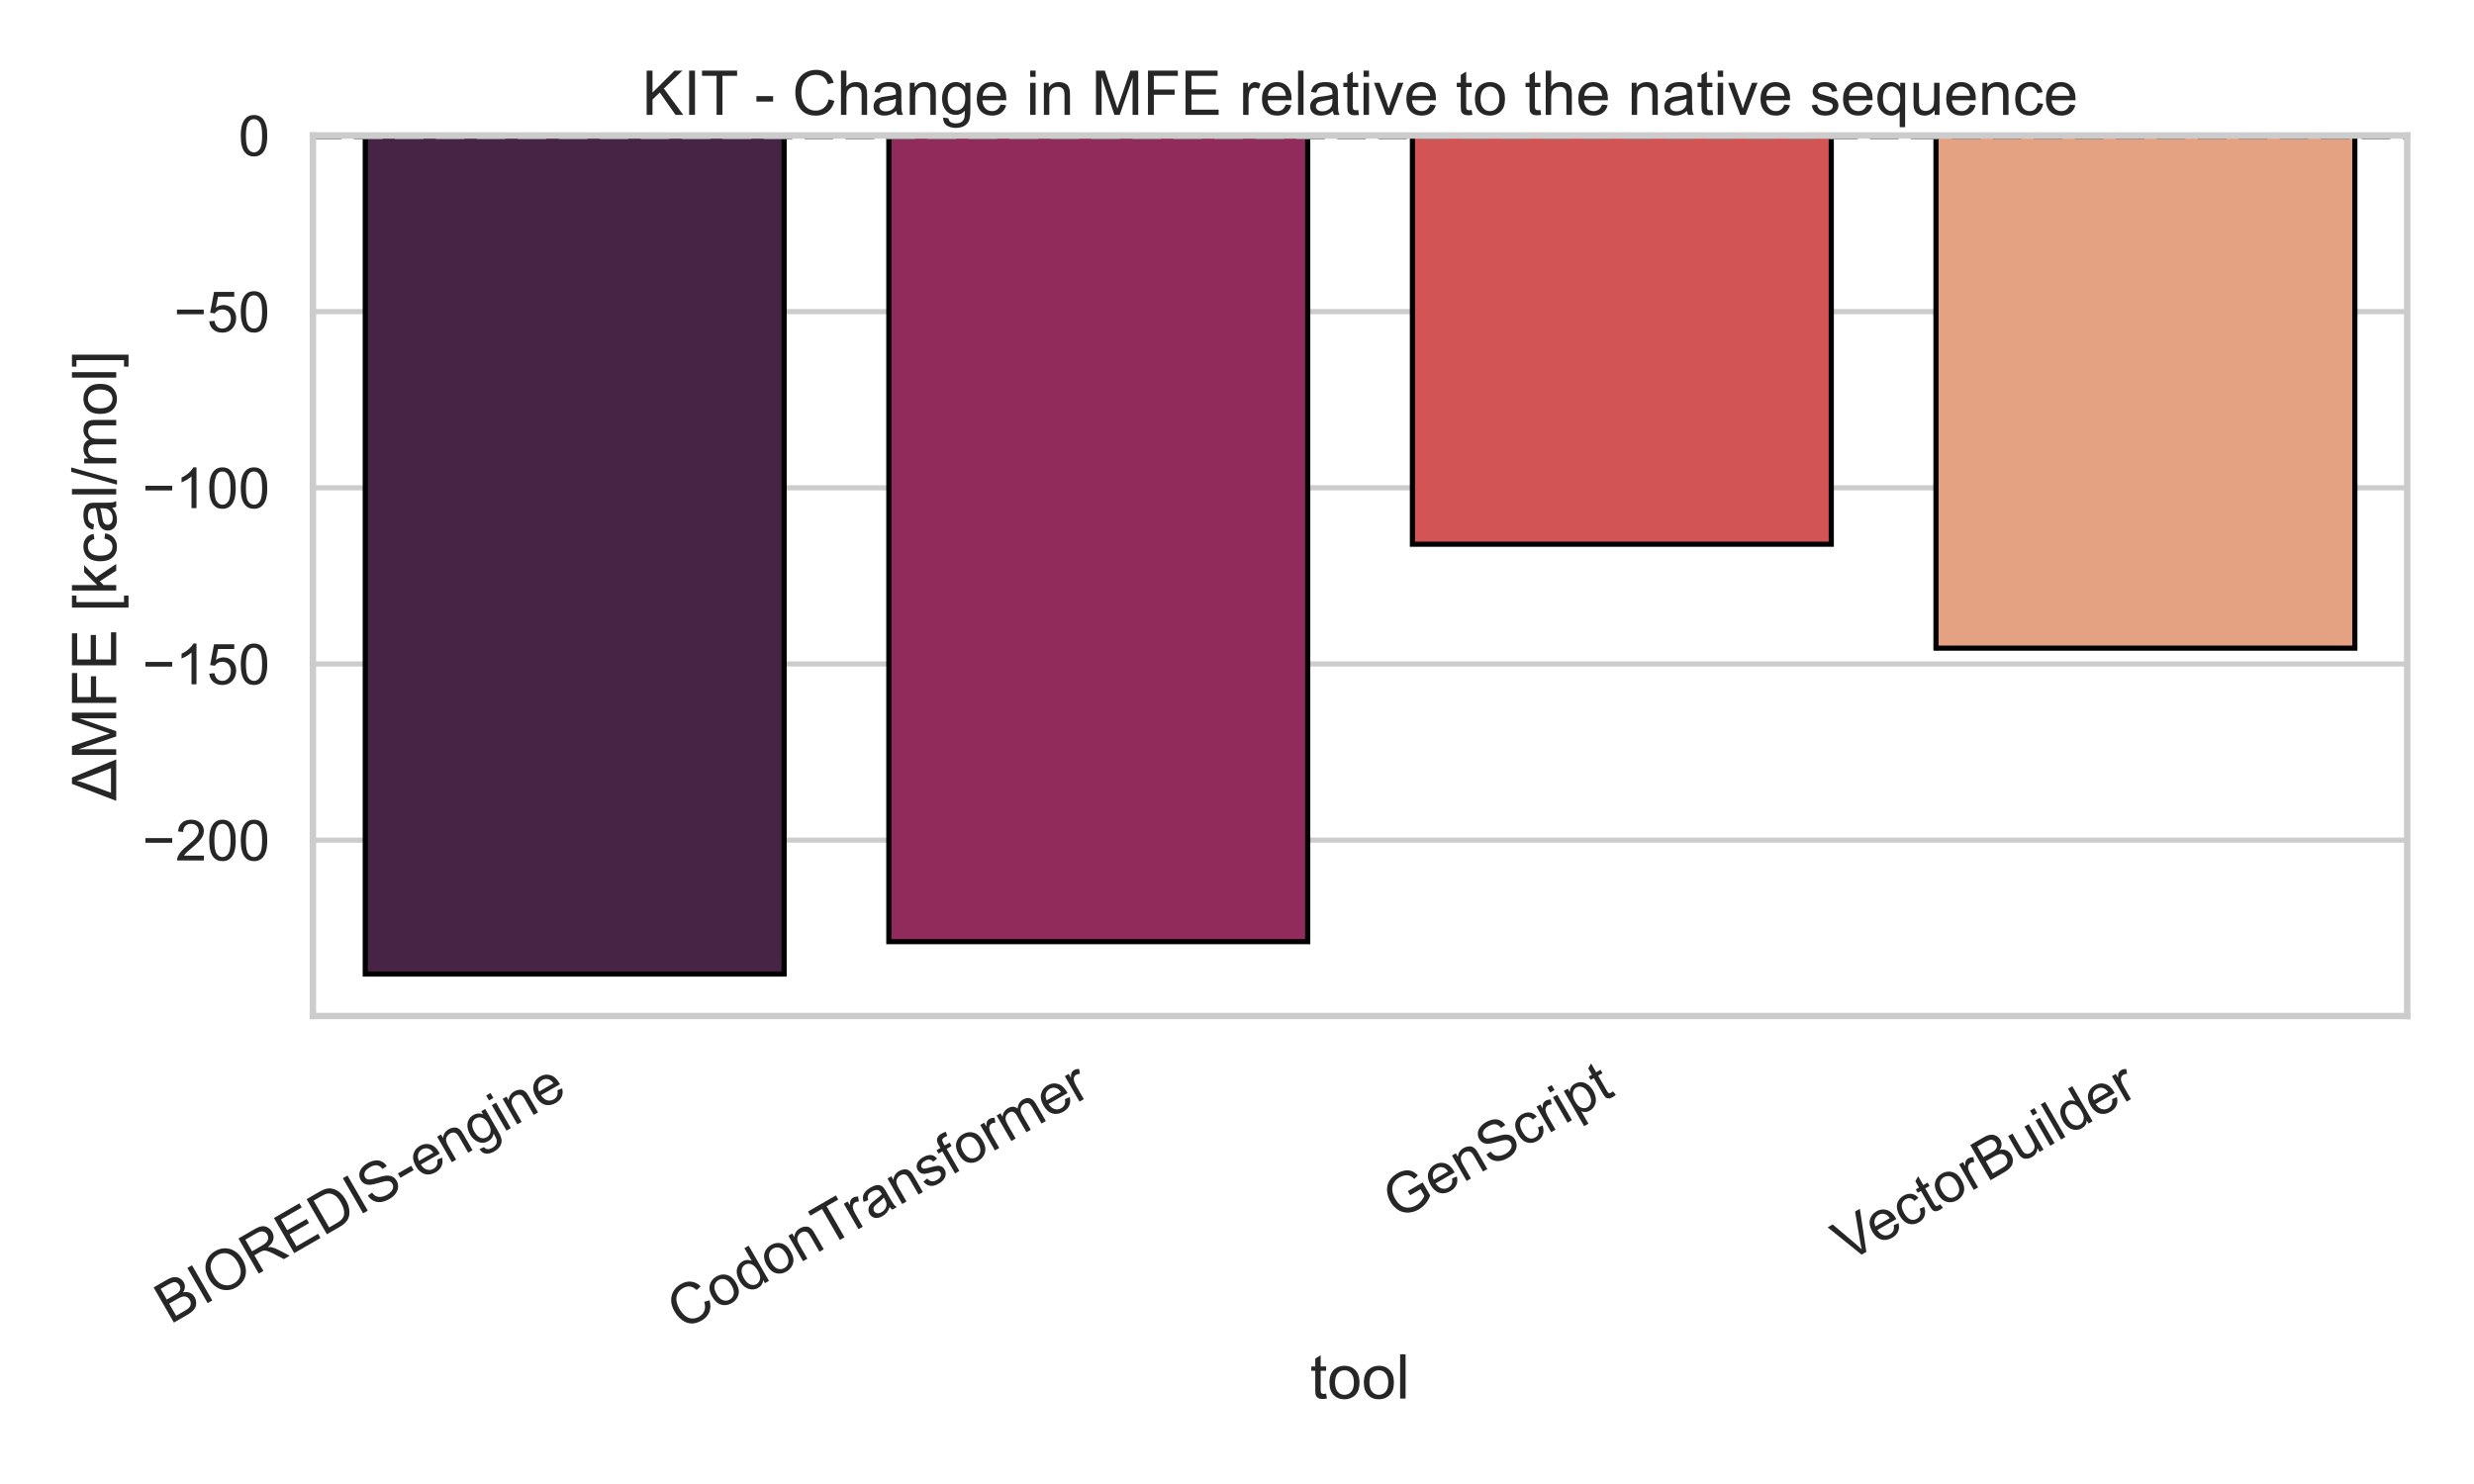
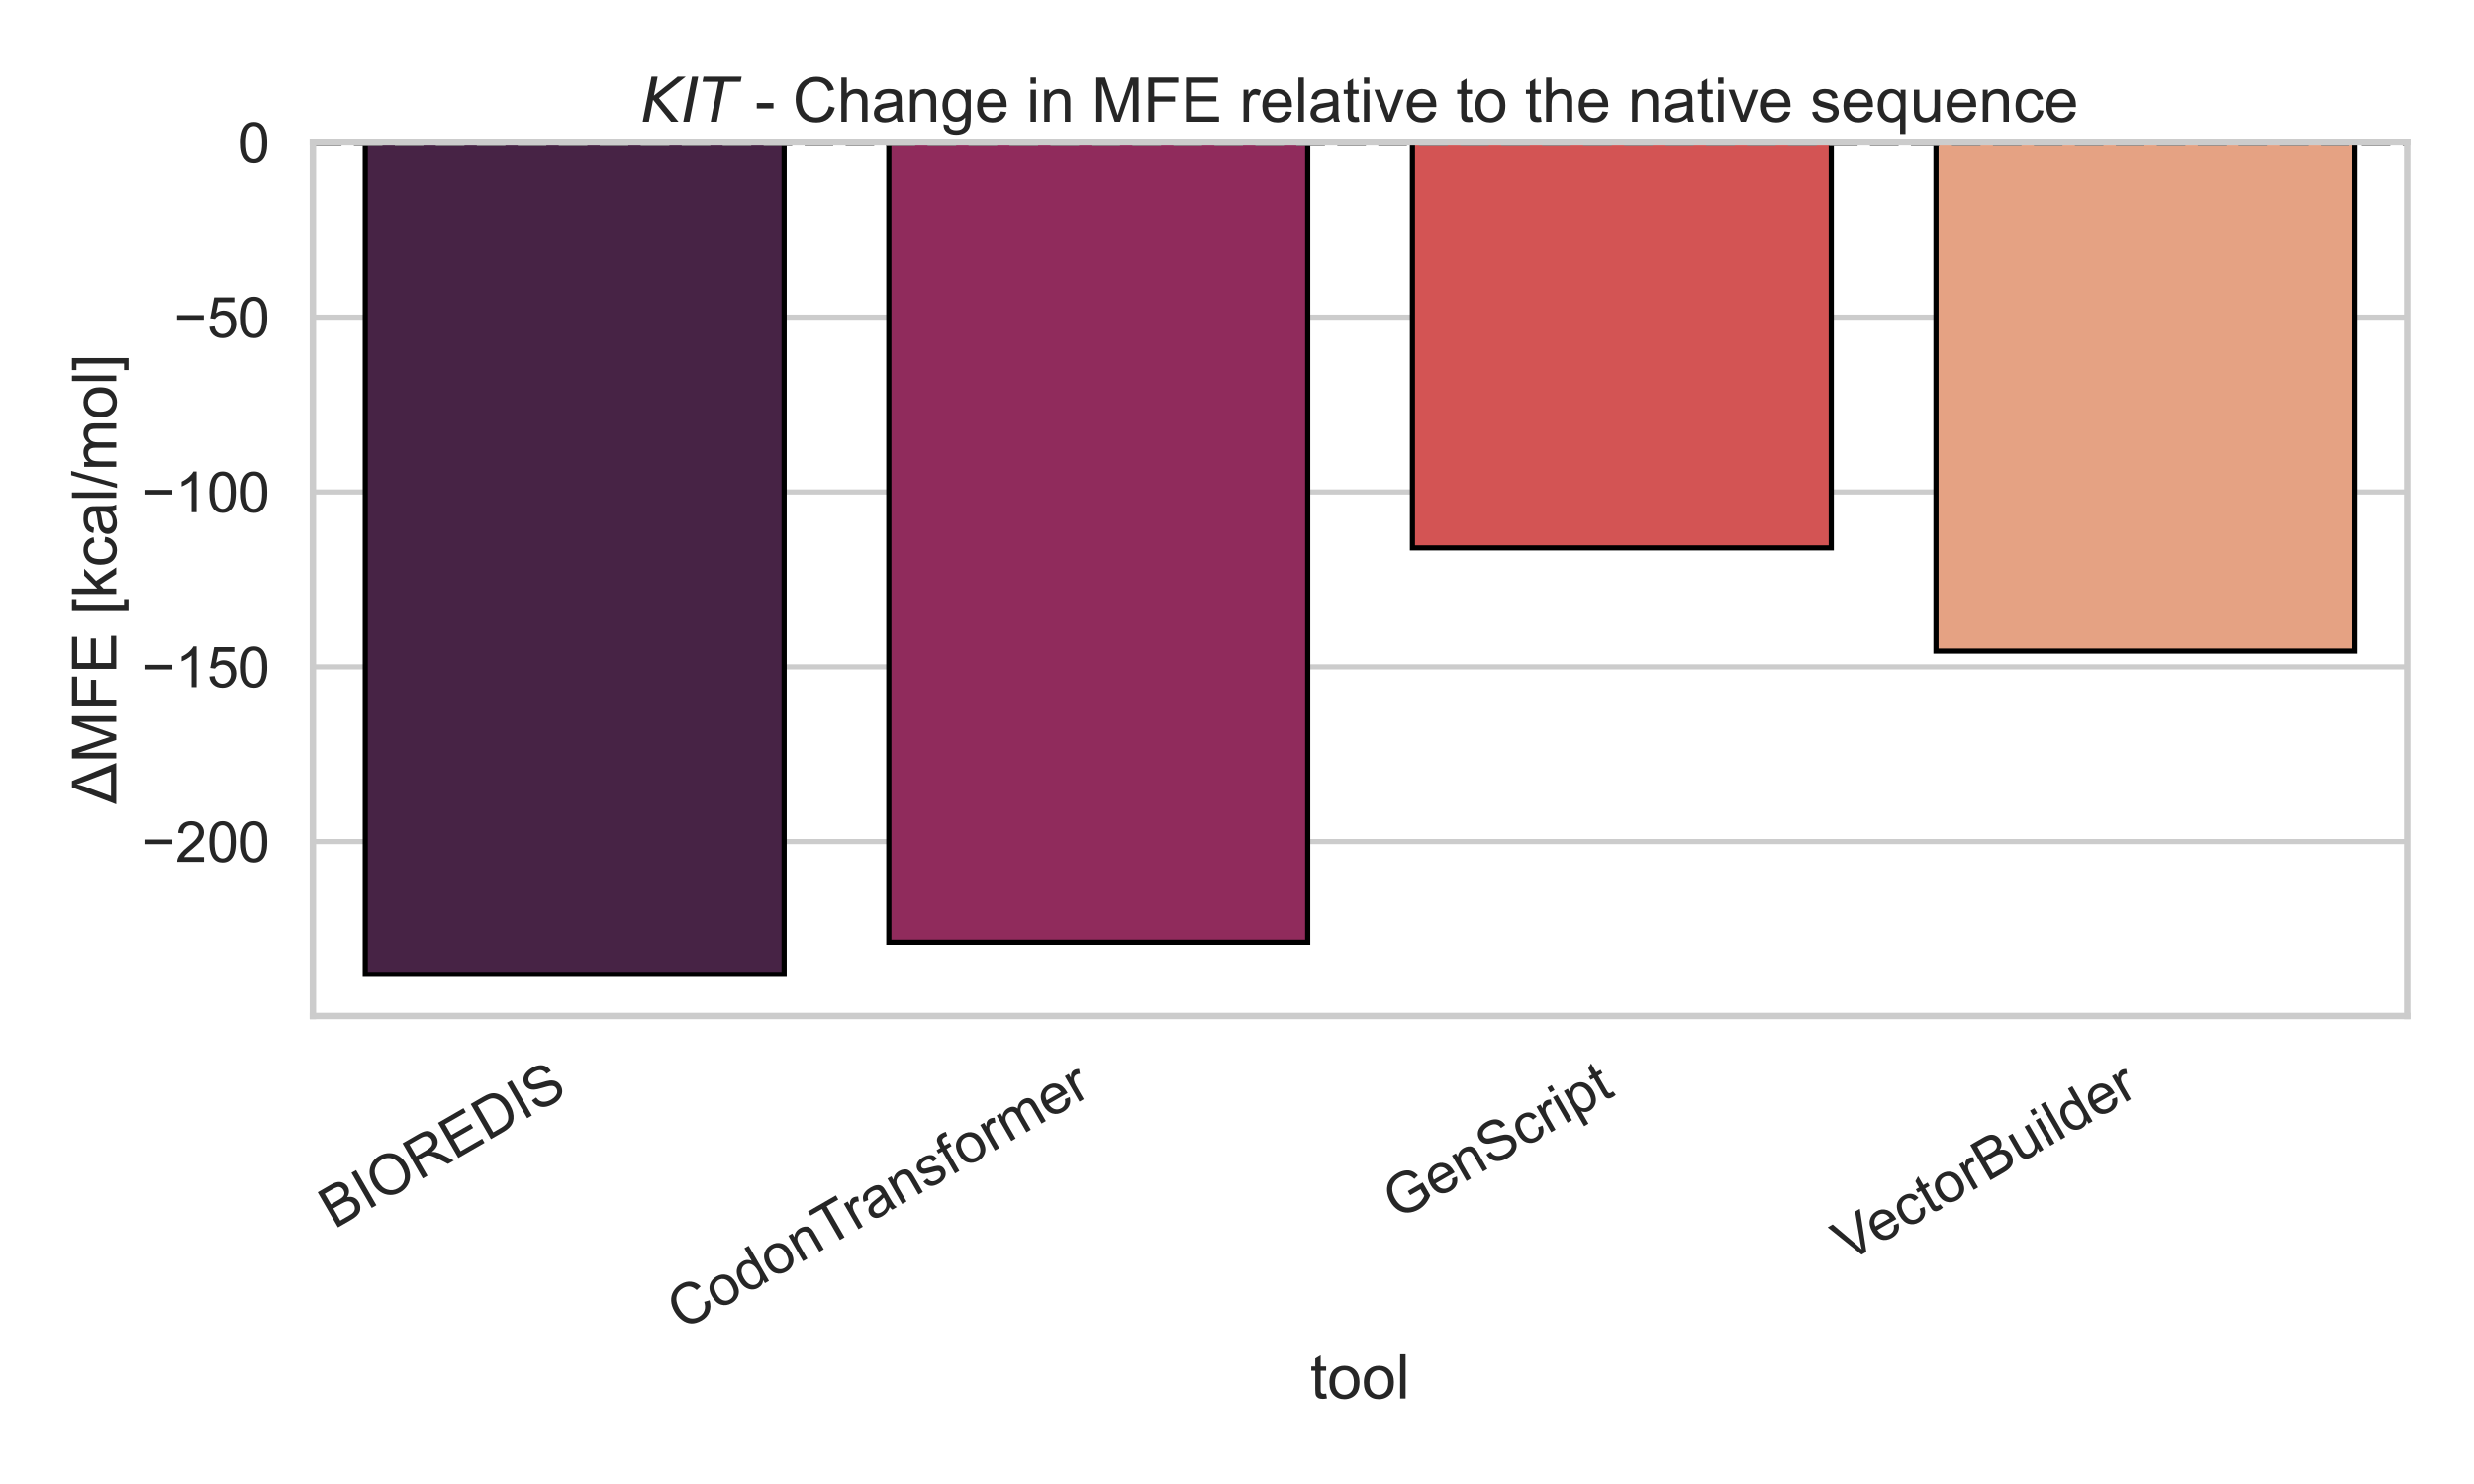
<svg xmlns="http://www.w3.org/2000/svg" xmlns:xlink="http://www.w3.org/1999/xlink" width="720pt" height="432pt" viewBox="0 0 720 432" version="1.1">
  <defs>
    <style type="text/css">*{stroke-linejoin: round; stroke-linecap: butt}</style>
  </defs>
  <g id="figure_1">
    <g id="patch_1">
      <path d="M 0 432  L 720 432  L 720 0  L 0 0  z " style="fill: #ffffff" />
    </g>
    <g id="axes_1">
      <g id="patch_2">
-         <path d="M 91.065 295.757  L 700.56 295.757  L 700.56 39.44  L 91.065 39.44  z " style="fill: #ffffff" />
+         <path d="M 91.065 295.757  L 700.56 295.757  L 700.56 41.44  L 91.065 41.44  z " style="fill: #ffffff" />
      </g>
      <g id="matplotlib.axis_1">
        <g id="xtick_1">
          <g id="text_1">
-             <g style="fill: #262626" transform="translate(49.56357 385.6132) rotate(-30) scale(0.165 -0.165)">
+             <g style="fill: #262626" transform="translate(97.32439 357.9112) rotate(-30) scale(0.165 -0.165)">
              <defs>
                <path id="ArialMT-42" d="M 469 0  L 469 4581  L 2188 4581  Q 2713 4581 3030 4442  Q 3347 4303 3526 4014  Q 3706 3725 3706 3409  Q 3706 3116 3547 2856  Q 3388 2597 3066 2438  Q 3481 2316 3704 2022  Q 3928 1728 3928 1328  Q 3928 1006 3792 729  Q 3656 453 3456 303  Q 3256 153 2954 76  Q 2653 0 2216 0  L 469 0  z M 1075 2656  L 2066 2656  Q 2469 2656 2644 2709  Q 2875 2778 2992 2937  Q 3109 3097 3109 3338  Q 3109 3566 3000 3739  Q 2891 3913 2687 3977  Q 2484 4041 1991 4041  L 1075 4041  L 1075 2656  z M 1075 541  L 2216 541  Q 2509 541 2628 563  Q 2838 600 2978 687  Q 3119 775 3209 942  Q 3300 1109 3300 1328  Q 3300 1584 3169 1773  Q 3038 1963 2805 2039  Q 2572 2116 2134 2116  L 1075 2116  L 1075 541  z " transform="scale(0.015625)" />
                <path id="ArialMT-49" d="M 597 0  L 597 4581  L 1203 4581  L 1203 0  L 597 0  z " transform="scale(0.015625)" />
                <path id="ArialMT-4f" d="M 309 2231  Q 309 3372 921 4017  Q 1534 4663 2503 4663  Q 3138 4663 3647 4359  Q 4156 4056 4423 3514  Q 4691 2972 4691 2284  Q 4691 1588 4409 1038  Q 4128 488 3612 205  Q 3097 -78 2500 -78  Q 1853 -78 1343 234  Q 834 547 571 1087  Q 309 1628 309 2231  z M 934 2222  Q 934 1394 1379 917  Q 1825 441 2497 441  Q 3181 441 3623 922  Q 4066 1403 4066 2288  Q 4066 2847 3877 3264  Q 3688 3681 3323 3911  Q 2959 4141 2506 4141  Q 1863 4141 1398 3698  Q 934 3256 934 2222  z " transform="scale(0.015625)" />
                <path id="ArialMT-52" d="M 503 0  L 503 4581  L 2534 4581  Q 3147 4581 3465 4457  Q 3784 4334 3975 4021  Q 4166 3709 4166 3331  Q 4166 2844 3850 2509  Q 3534 2175 2875 2084  Q 3116 1969 3241 1856  Q 3506 1613 3744 1247  L 4541 0  L 3778 0  L 3172 953  Q 2906 1366 2734 1584  Q 2563 1803 2427 1890  Q 2291 1978 2150 2013  Q 2047 2034 1813 2034  L 1109 2034  L 1109 0  L 503 0  z M 1109 2559  L 2413 2559  Q 2828 2559 3062 2645  Q 3297 2731 3419 2920  Q 3541 3109 3541 3331  Q 3541 3656 3305 3865  Q 3069 4075 2559 4075  L 1109 4075  L 1109 2559  z " transform="scale(0.015625)" />
                <path id="ArialMT-45" d="M 506 0  L 506 4581  L 3819 4581  L 3819 4041  L 1113 4041  L 1113 2638  L 3647 2638  L 3647 2100  L 1113 2100  L 1113 541  L 3925 541  L 3925 0  L 506 0  z " transform="scale(0.015625)" />
                <path id="ArialMT-44" d="M 494 0  L 494 4581  L 2072 4581  Q 2606 4581 2888 4516  Q 3281 4425 3559 4188  Q 3922 3881 4101 3404  Q 4281 2928 4281 2316  Q 4281 1794 4159 1391  Q 4038 988 3847 723  Q 3656 459 3429 307  Q 3203 156 2883 78  Q 2563 0 2147 0  L 494 0  z M 1100 541  L 2078 541  Q 2531 541 2789 625  Q 3047 709 3200 863  Q 3416 1078 3536 1442  Q 3656 1806 3656 2325  Q 3656 3044 3420 3430  Q 3184 3816 2847 3947  Q 2603 4041 2063 4041  L 1100 4041  L 1100 541  z " transform="scale(0.015625)" />
                <path id="ArialMT-53" d="M 288 1472  L 859 1522  Q 900 1178 1048 958  Q 1197 738 1509 602  Q 1822 466 2213 466  Q 2559 466 2825 569  Q 3091 672 3220 851  Q 3350 1031 3350 1244  Q 3350 1459 3225 1620  Q 3100 1781 2813 1891  Q 2628 1963 1997 2114  Q 1366 2266 1113 2400  Q 784 2572 623 2826  Q 463 3081 463 3397  Q 463 3744 659 4045  Q 856 4347 1234 4503  Q 1613 4659 2075 4659  Q 2584 4659 2973 4495  Q 3363 4331 3572 4012  Q 3781 3694 3797 3291  L 3216 3247  Q 3169 3681 2898 3903  Q 2628 4125 2100 4125  Q 1550 4125 1298 3923  Q 1047 3722 1047 3438  Q 1047 3191 1225 3031  Q 1400 2872 2139 2705  Q 2878 2538 3153 2413  Q 3553 2228 3743 1945  Q 3934 1663 3934 1294  Q 3934 928 3725 604  Q 3516 281 3123 101  Q 2731 -78 2241 -78  Q 1619 -78 1198 103  Q 778 284 539 648  Q 300 1013 288 1472  z " transform="scale(0.015625)" />
-                 <path id="ArialMT-2d" d="M 203 1375  L 203 1941  L 1931 1941  L 1931 1375  L 203 1375  z " transform="scale(0.015625)" />
-                 <path id="ArialMT-65" d="M 2694 1069  L 3275 997  Q 3138 488 2766 206  Q 2394 -75 1816 -75  Q 1088 -75 661 373  Q 234 822 234 1631  Q 234 2469 665 2931  Q 1097 3394 1784 3394  Q 2450 3394 2872 2941  Q 3294 2488 3294 1666  Q 3294 1616 3291 1516  L 816 1516  Q 847 969 1125 678  Q 1403 388 1819 388  Q 2128 388 2347 550  Q 2566 713 2694 1069  z M 847 1978  L 2700 1978  Q 2663 2397 2488 2606  Q 2219 2931 1791 2931  Q 1403 2931 1139 2672  Q 875 2413 847 1978  z " transform="scale(0.015625)" />
-                 <path id="ArialMT-6e" d="M 422 0  L 422 3319  L 928 3319  L 928 2847  Q 1294 3394 1984 3394  Q 2284 3394 2536 3286  Q 2788 3178 2913 3003  Q 3038 2828 3088 2588  Q 3119 2431 3119 2041  L 3119 0  L 2556 0  L 2556 2019  Q 2556 2363 2490 2533  Q 2425 2703 2258 2804  Q 2091 2906 1866 2906  Q 1506 2906 1245 2678  Q 984 2450 984 1813  L 984 0  L 422 0  z " transform="scale(0.015625)" />
-                 <path id="ArialMT-67" d="M 319 -275  L 866 -356  Q 900 -609 1056 -725  Q 1266 -881 1628 -881  Q 2019 -881 2231 -725  Q 2444 -569 2519 -288  Q 2563 -116 2559 434  Q 2191 0 1641 0  Q 956 0 581 494  Q 206 988 206 1678  Q 206 2153 378 2554  Q 550 2956 876 3175  Q 1203 3394 1644 3394  Q 2231 3394 2613 2919  L 2613 3319  L 3131 3319  L 3131 450  Q 3131 -325 2973 -648  Q 2816 -972 2473 -1159  Q 2131 -1347 1631 -1347  Q 1038 -1347 672 -1080  Q 306 -813 319 -275  z M 784 1719  Q 784 1066 1043 766  Q 1303 466 1694 466  Q 2081 466 2343 764  Q 2606 1063 2606 1700  Q 2606 2309 2336 2618  Q 2066 2928 1684 2928  Q 1309 2928 1046 2623  Q 784 2319 784 1719  z " transform="scale(0.015625)" />
-                 <path id="ArialMT-69" d="M 425 3934  L 425 4581  L 988 4581  L 988 3934  L 425 3934  z M 425 0  L 425 3319  L 988 3319  L 988 0  L 425 0  z " transform="scale(0.015625)" />
              </defs>
              <use xlink:href="#ArialMT-42" />
              <use xlink:href="#ArialMT-49" x="66.699" />
              <use xlink:href="#ArialMT-4f" x="94.482" />
              <use xlink:href="#ArialMT-52" x="172.266" />
              <use xlink:href="#ArialMT-45" x="244.482" />
              <use xlink:href="#ArialMT-44" x="311.182" />
              <use xlink:href="#ArialMT-49" x="383.398" />
              <use xlink:href="#ArialMT-53" x="411.182" />
-               <use xlink:href="#ArialMT-2d" x="477.881" />
-               <use xlink:href="#ArialMT-65" x="511.182" />
-               <use xlink:href="#ArialMT-6e" x="566.797" />
-               <use xlink:href="#ArialMT-67" x="622.412" />
-               <use xlink:href="#ArialMT-69" x="678.027" />
-               <use xlink:href="#ArialMT-6e" x="700.244" />
-               <use xlink:href="#ArialMT-65" x="755.859" />
            </g>
          </g>
        </g>
        <g id="xtick_2">
          <g id="text_2">
            <g style="fill: #262626" transform="translate(198.6135 387.4049) rotate(-30) scale(0.165 -0.165)">
              <defs>
                <path id="ArialMT-43" d="M 3763 1606  L 4369 1453  Q 4178 706 3683 314  Q 3188 -78 2472 -78  Q 1731 -78 1267 223  Q 803 525 561 1097  Q 319 1669 319 2325  Q 319 3041 592 3573  Q 866 4106 1370 4382  Q 1875 4659 2481 4659  Q 3169 4659 3637 4309  Q 4106 3959 4291 3325  L 3694 3184  Q 3534 3684 3231 3912  Q 2928 4141 2469 4141  Q 1941 4141 1586 3887  Q 1231 3634 1087 3207  Q 944 2781 944 2328  Q 944 1744 1114 1308  Q 1284 872 1643 656  Q 2003 441 2422 441  Q 2931 441 3284 734  Q 3638 1028 3763 1606  z " transform="scale(0.015625)" />
                <path id="ArialMT-6f" d="M 213 1659  Q 213 2581 725 3025  Q 1153 3394 1769 3394  Q 2453 3394 2887 2945  Q 3322 2497 3322 1706  Q 3322 1066 3130 698  Q 2938 331 2570 128  Q 2203 -75 1769 -75  Q 1072 -75 642 372  Q 213 819 213 1659  z M 791 1659  Q 791 1022 1069 705  Q 1347 388 1769 388  Q 2188 388 2466 706  Q 2744 1025 2744 1678  Q 2744 2294 2464 2611  Q 2184 2928 1769 2928  Q 1347 2928 1069 2612  Q 791 2297 791 1659  z " transform="scale(0.015625)" />
                <path id="ArialMT-64" d="M 2575 0  L 2575 419  Q 2259 -75 1647 -75  Q 1250 -75 917 144  Q 584 363 401 755  Q 219 1147 219 1656  Q 219 2153 384 2558  Q 550 2963 881 3178  Q 1213 3394 1622 3394  Q 1922 3394 2156 3267  Q 2391 3141 2538 2938  L 2538 4581  L 3097 4581  L 3097 0  L 2575 0  z M 797 1656  Q 797 1019 1065 703  Q 1334 388 1700 388  Q 2069 388 2326 689  Q 2584 991 2584 1609  Q 2584 2291 2321 2609  Q 2059 2928 1675 2928  Q 1300 2928 1048 2622  Q 797 2316 797 1656  z " transform="scale(0.015625)" />
+                 <path id="ArialMT-6e" d="M 422 0  L 422 3319  L 928 3319  L 928 2847  Q 1294 3394 1984 3394  Q 2284 3394 2536 3286  Q 2788 3178 2913 3003  Q 3038 2828 3088 2588  Q 3119 2431 3119 2041  L 3119 0  L 2556 0  L 2556 2019  Q 2556 2363 2490 2533  Q 2425 2703 2258 2804  Q 2091 2906 1866 2906  Q 1506 2906 1245 2678  Q 984 2450 984 1813  L 984 0  L 422 0  z " transform="scale(0.015625)" />
                <path id="ArialMT-54" d="M 1659 0  L 1659 4041  L 150 4041  L 150 4581  L 3781 4581  L 3781 4041  L 2266 4041  L 2266 0  L 1659 0  z " transform="scale(0.015625)" />
                <path id="ArialMT-72" d="M 416 0  L 416 3319  L 922 3319  L 922 2816  Q 1116 3169 1280 3281  Q 1444 3394 1641 3394  Q 1925 3394 2219 3213  L 2025 2691  Q 1819 2813 1613 2813  Q 1428 2813 1281 2702  Q 1134 2591 1072 2394  Q 978 2094 978 1738  L 978 0  L 416 0  z " transform="scale(0.015625)" />
                <path id="ArialMT-61" d="M 2588 409  Q 2275 144 1986 34  Q 1697 -75 1366 -75  Q 819 -75 525 192  Q 231 459 231 875  Q 231 1119 342 1320  Q 453 1522 633 1644  Q 813 1766 1038 1828  Q 1203 1872 1538 1913  Q 2219 1994 2541 2106  Q 2544 2222 2544 2253  Q 2544 2597 2384 2738  Q 2169 2928 1744 2928  Q 1347 2928 1158 2789  Q 969 2650 878 2297  L 328 2372  Q 403 2725 575 2942  Q 747 3159 1072 3276  Q 1397 3394 1825 3394  Q 2250 3394 2515 3294  Q 2781 3194 2906 3042  Q 3031 2891 3081 2659  Q 3109 2516 3109 2141  L 3109 1391  Q 3109 606 3145 398  Q 3181 191 3288 0  L 2700 0  Q 2613 175 2588 409  z M 2541 1666  Q 2234 1541 1622 1453  Q 1275 1403 1131 1340  Q 988 1278 909 1158  Q 831 1038 831 891  Q 831 666 1001 516  Q 1172 366 1500 366  Q 1825 366 2078 508  Q 2331 650 2450 897  Q 2541 1088 2541 1459  L 2541 1666  z " transform="scale(0.015625)" />
                <path id="ArialMT-73" d="M 197 991  L 753 1078  Q 800 744 1014 566  Q 1228 388 1613 388  Q 2000 388 2187 545  Q 2375 703 2375 916  Q 2375 1106 2209 1216  Q 2094 1291 1634 1406  Q 1016 1563 777 1677  Q 538 1791 414 1992  Q 291 2194 291 2438  Q 291 2659 392 2848  Q 494 3038 669 3163  Q 800 3259 1026 3326  Q 1253 3394 1513 3394  Q 1903 3394 2198 3281  Q 2494 3169 2634 2976  Q 2775 2784 2828 2463  L 2278 2388  Q 2241 2644 2061 2787  Q 1881 2931 1553 2931  Q 1166 2931 1000 2803  Q 834 2675 834 2503  Q 834 2394 903 2306  Q 972 2216 1119 2156  Q 1203 2125 1616 2013  Q 2213 1853 2448 1751  Q 2684 1650 2818 1456  Q 2953 1263 2953 975  Q 2953 694 2789 445  Q 2625 197 2315 61  Q 2006 -75 1616 -75  Q 969 -75 630 194  Q 291 463 197 991  z " transform="scale(0.015625)" />
                <path id="ArialMT-66" d="M 556 0  L 556 2881  L 59 2881  L 59 3319  L 556 3319  L 556 3672  Q 556 4006 616 4169  Q 697 4388 901 4523  Q 1106 4659 1475 4659  Q 1713 4659 2000 4603  L 1916 4113  Q 1741 4144 1584 4144  Q 1328 4144 1222 4034  Q 1116 3925 1116 3625  L 1116 3319  L 1763 3319  L 1763 2881  L 1116 2881  L 1116 0  L 556 0  z " transform="scale(0.015625)" />
                <path id="ArialMT-6d" d="M 422 0  L 422 3319  L 925 3319  L 925 2853  Q 1081 3097 1340 3245  Q 1600 3394 1931 3394  Q 2300 3394 2536 3241  Q 2772 3088 2869 2813  Q 3263 3394 3894 3394  Q 4388 3394 4653 3120  Q 4919 2847 4919 2278  L 4919 0  L 4359 0  L 4359 2091  Q 4359 2428 4304 2576  Q 4250 2725 4106 2815  Q 3963 2906 3769 2906  Q 3419 2906 3187 2673  Q 2956 2441 2956 1928  L 2956 0  L 2394 0  L 2394 2156  Q 2394 2531 2256 2718  Q 2119 2906 1806 2906  Q 1569 2906 1367 2781  Q 1166 2656 1075 2415  Q 984 2175 984 1722  L 984 0  L 422 0  z " transform="scale(0.015625)" />
+                 <path id="ArialMT-65" d="M 2694 1069  L 3275 997  Q 3138 488 2766 206  Q 2394 -75 1816 -75  Q 1088 -75 661 373  Q 234 822 234 1631  Q 234 2469 665 2931  Q 1097 3394 1784 3394  Q 2450 3394 2872 2941  Q 3294 2488 3294 1666  Q 3294 1616 3291 1516  L 816 1516  Q 847 969 1125 678  Q 1403 388 1819 388  Q 2128 388 2347 550  Q 2566 713 2694 1069  z M 847 1978  L 2700 1978  Q 2663 2397 2488 2606  Q 2219 2931 1791 2931  Q 1403 2931 1139 2672  Q 875 2413 847 1978  z " transform="scale(0.015625)" />
              </defs>
              <use xlink:href="#ArialMT-43" />
              <use xlink:href="#ArialMT-6f" x="72.217" />
              <use xlink:href="#ArialMT-64" x="127.832" />
              <use xlink:href="#ArialMT-6f" x="183.447" />
              <use xlink:href="#ArialMT-6e" x="239.062" />
              <use xlink:href="#ArialMT-54" x="294.678" />
              <use xlink:href="#ArialMT-72" x="352.012" />
              <use xlink:href="#ArialMT-61" x="385.312" />
              <use xlink:href="#ArialMT-6e" x="440.928" />
              <use xlink:href="#ArialMT-73" x="496.543" />
              <use xlink:href="#ArialMT-66" x="546.543" />
              <use xlink:href="#ArialMT-6f" x="574.326" />
              <use xlink:href="#ArialMT-72" x="629.941" />
              <use xlink:href="#ArialMT-6d" x="663.242" />
              <use xlink:href="#ArialMT-65" x="746.543" />
              <use xlink:href="#ArialMT-72" x="802.158" />
            </g>
          </g>
        </g>
        <g id="xtick_3">
          <g id="text_3">
            <g style="fill: #262626" transform="translate(406.8276 355.3396) rotate(-30) scale(0.165 -0.165)">
              <defs>
                <path id="ArialMT-47" d="M 2638 1797  L 2638 2334  L 4578 2338  L 4578 638  Q 4131 281 3656 101  Q 3181 -78 2681 -78  Q 2006 -78 1454 211  Q 903 500 622 1047  Q 341 1594 341 2269  Q 341 2938 620 3517  Q 900 4097 1425 4378  Q 1950 4659 2634 4659  Q 3131 4659 3532 4498  Q 3934 4338 4162 4050  Q 4391 3763 4509 3300  L 3963 3150  Q 3859 3500 3706 3700  Q 3553 3900 3268 4020  Q 2984 4141 2638 4141  Q 2222 4141 1919 4014  Q 1616 3888 1430 3681  Q 1244 3475 1141 3228  Q 966 2803 966 2306  Q 966 1694 1177 1281  Q 1388 869 1791 669  Q 2194 469 2647 469  Q 3041 469 3416 620  Q 3791 772 3984 944  L 3984 1797  L 2638 1797  z " transform="scale(0.015625)" />
                <path id="ArialMT-63" d="M 2588 1216  L 3141 1144  Q 3050 572 2676 248  Q 2303 -75 1759 -75  Q 1078 -75 664 370  Q 250 816 250 1647  Q 250 2184 428 2587  Q 606 2991 970 3192  Q 1334 3394 1763 3394  Q 2303 3394 2647 3120  Q 2991 2847 3088 2344  L 2541 2259  Q 2463 2594 2264 2762  Q 2066 2931 1784 2931  Q 1359 2931 1093 2626  Q 828 2322 828 1663  Q 828 994 1084 691  Q 1341 388 1753 388  Q 2084 388 2306 591  Q 2528 794 2588 1216  z " transform="scale(0.015625)" />
+                 <path id="ArialMT-69" d="M 425 3934  L 425 4581  L 988 4581  L 988 3934  L 425 3934  z M 425 0  L 425 3319  L 988 3319  L 988 0  L 425 0  z " transform="scale(0.015625)" />
                <path id="ArialMT-70" d="M 422 -1272  L 422 3319  L 934 3319  L 934 2888  Q 1116 3141 1344 3267  Q 1572 3394 1897 3394  Q 2322 3394 2647 3175  Q 2972 2956 3137 2557  Q 3303 2159 3303 1684  Q 3303 1175 3120 767  Q 2938 359 2589 142  Q 2241 -75 1856 -75  Q 1575 -75 1351 44  Q 1128 163 984 344  L 984 -1272  L 422 -1272  z M 931 1641  Q 931 1000 1190 694  Q 1450 388 1819 388  Q 2194 388 2461 705  Q 2728 1022 2728 1688  Q 2728 2322 2467 2637  Q 2206 2953 1844 2953  Q 1484 2953 1207 2617  Q 931 2281 931 1641  z " transform="scale(0.015625)" />
                <path id="ArialMT-74" d="M 1650 503  L 1731 6  Q 1494 -44 1306 -44  Q 1000 -44 831 53  Q 663 150 594 308  Q 525 466 525 972  L 525 2881  L 113 2881  L 113 3319  L 525 3319  L 525 4141  L 1084 4478  L 1084 3319  L 1650 3319  L 1650 2881  L 1084 2881  L 1084 941  Q 1084 700 1114 631  Q 1144 563 1211 522  Q 1278 481 1403 481  Q 1497 481 1650 503  z " transform="scale(0.015625)" />
              </defs>
              <use xlink:href="#ArialMT-47" />
              <use xlink:href="#ArialMT-65" x="77.783" />
              <use xlink:href="#ArialMT-6e" x="133.398" />
              <use xlink:href="#ArialMT-53" x="189.014" />
              <use xlink:href="#ArialMT-63" x="255.713" />
              <use xlink:href="#ArialMT-72" x="305.713" />
              <use xlink:href="#ArialMT-69" x="339.014" />
              <use xlink:href="#ArialMT-70" x="361.23" />
              <use xlink:href="#ArialMT-74" x="416.846" />
            </g>
          </g>
        </g>
        <g id="xtick_4">
          <g id="text_4">
            <g style="fill: #262626" transform="translate(537.7449 367.5534) rotate(-30) scale(0.165 -0.165)">
              <defs>
                <path id="ArialMT-56" d="M 1803 0  L 28 4581  L 684 4581  L 1875 1253  Q 2019 853 2116 503  Q 2222 878 2363 1253  L 3600 4581  L 4219 4581  L 2425 0  L 1803 0  z " transform="scale(0.015625)" />
                <path id="ArialMT-75" d="M 2597 0  L 2597 488  Q 2209 -75 1544 -75  Q 1250 -75 995 37  Q 741 150 617 320  Q 494 491 444 738  Q 409 903 409 1263  L 409 3319  L 972 3319  L 972 1478  Q 972 1038 1006 884  Q 1059 663 1231 536  Q 1403 409 1656 409  Q 1909 409 2131 539  Q 2353 669 2445 892  Q 2538 1116 2538 1541  L 2538 3319  L 3100 3319  L 3100 0  L 2597 0  z " transform="scale(0.015625)" />
                <path id="ArialMT-6c" d="M 409 0  L 409 4581  L 972 4581  L 972 0  L 409 0  z " transform="scale(0.015625)" />
              </defs>
              <use xlink:href="#ArialMT-56" />
              <use xlink:href="#ArialMT-65" x="61.199" />
              <use xlink:href="#ArialMT-63" x="116.814" />
              <use xlink:href="#ArialMT-74" x="166.814" />
              <use xlink:href="#ArialMT-6f" x="194.598" />
              <use xlink:href="#ArialMT-72" x="250.213" />
              <use xlink:href="#ArialMT-42" x="283.514" />
              <use xlink:href="#ArialMT-75" x="350.213" />
              <use xlink:href="#ArialMT-69" x="405.828" />
              <use xlink:href="#ArialMT-6c" x="428.045" />
              <use xlink:href="#ArialMT-64" x="450.262" />
              <use xlink:href="#ArialMT-65" x="505.877" />
              <use xlink:href="#ArialMT-72" x="561.492" />
            </g>
          </g>
        </g>
        <g id="text_5">
          <g style="fill: #262626" transform="translate(381.3028 407.129) scale(0.18 -0.18)">
            <use xlink:href="#ArialMT-74" />
            <use xlink:href="#ArialMT-6f" x="27.783" />
            <use xlink:href="#ArialMT-6f" x="83.398" />
            <use xlink:href="#ArialMT-6c" x="139.014" />
          </g>
        </g>
      </g>
      <g id="matplotlib.axis_2">
        <g id="ytick_1">
          <g id="line2d_1">
-             <path d="M 91.065 244.576  L 700.56 244.576  " clip-path="url(#p2465e5edfd)" style="fill: none; stroke: #cccccc; stroke-width: 1.5; stroke-linecap: round" />
+             <path d="M 91.065 244.975  L 700.56 244.975  " clip-path="url(#p38b2dda859)" style="fill: none; stroke: #cccccc; stroke-width: 1.5; stroke-linecap: round" />
          </g>
          <g id="text_6">
-             <g style="fill: #262626" transform="translate(41.40133 250.4809) scale(0.165 -0.165)">
+             <g style="fill: #262626" transform="translate(41.40133 250.8803) scale(0.165 -0.165)">
              <defs>
                <path id="ArialMT-2212" d="M 3381 1997  L 356 1997  L 356 2522  L 3381 2522  L 3381 1997  z " transform="scale(0.015625)" />
                <path id="ArialMT-32" d="M 3222 541  L 3222 0  L 194 0  Q 188 203 259 391  Q 375 700 629 1000  Q 884 1300 1366 1694  Q 2113 2306 2375 2664  Q 2638 3022 2638 3341  Q 2638 3675 2398 3904  Q 2159 4134 1775 4134  Q 1369 4134 1125 3890  Q 881 3647 878 3216  L 300 3275  Q 359 3922 746 4261  Q 1134 4600 1788 4600  Q 2447 4600 2831 4234  Q 3216 3869 3216 3328  Q 3216 3053 3103 2787  Q 2991 2522 2730 2228  Q 2469 1934 1863 1422  Q 1356 997 1212 845  Q 1069 694 975 541  L 3222 541  z " transform="scale(0.015625)" />
                <path id="ArialMT-30" d="M 266 2259  Q 266 3072 433 3567  Q 600 4063 929 4331  Q 1259 4600 1759 4600  Q 2128 4600 2406 4451  Q 2684 4303 2865 4023  Q 3047 3744 3150 3342  Q 3253 2941 3253 2259  Q 3253 1453 3087 958  Q 2922 463 2592 192  Q 2263 -78 1759 -78  Q 1097 -78 719 397  Q 266 969 266 2259  z M 844 2259  Q 844 1131 1108 757  Q 1372 384 1759 384  Q 2147 384 2411 759  Q 2675 1134 2675 2259  Q 2675 3391 2411 3762  Q 2147 4134 1753 4134  Q 1366 4134 1134 3806  Q 844 3388 844 2259  z " transform="scale(0.015625)" />
              </defs>
              <use xlink:href="#ArialMT-2212" />
              <use xlink:href="#ArialMT-32" x="58.398" />
              <use xlink:href="#ArialMT-30" x="114.014" />
              <use xlink:href="#ArialMT-30" x="169.629" />
            </g>
          </g>
        </g>
        <g id="ytick_2">
          <g id="line2d_2">
-             <path d="M 91.065 193.292  L 700.56 193.292  " clip-path="url(#p2465e5edfd)" style="fill: none; stroke: #cccccc; stroke-width: 1.5; stroke-linecap: round" />
+             <path d="M 91.065 194.091  L 700.56 194.091  " clip-path="url(#p38b2dda859)" style="fill: none; stroke: #cccccc; stroke-width: 1.5; stroke-linecap: round" />
          </g>
          <g id="text_7">
-             <g style="fill: #262626" transform="translate(41.40133 199.197) scale(0.165 -0.165)">
+             <g style="fill: #262626" transform="translate(41.40133 199.9965) scale(0.165 -0.165)">
              <defs>
                <path id="ArialMT-31" d="M 2384 0  L 1822 0  L 1822 3584  Q 1619 3391 1289 3197  Q 959 3003 697 2906  L 697 3450  Q 1169 3672 1522 3987  Q 1875 4303 2022 4600  L 2384 4600  L 2384 0  z " transform="scale(0.015625)" />
                <path id="ArialMT-35" d="M 266 1200  L 856 1250  Q 922 819 1161 601  Q 1400 384 1738 384  Q 2144 384 2425 690  Q 2706 997 2706 1503  Q 2706 1984 2436 2262  Q 2166 2541 1728 2541  Q 1456 2541 1237 2417  Q 1019 2294 894 2097  L 366 2166  L 809 4519  L 3088 4519  L 3088 3981  L 1259 3981  L 1013 2750  Q 1425 3038 1878 3038  Q 2478 3038 2890 2622  Q 3303 2206 3303 1553  Q 3303 931 2941 478  Q 2500 -78 1738 -78  Q 1113 -78 717 272  Q 322 622 266 1200  z " transform="scale(0.015625)" />
              </defs>
              <use xlink:href="#ArialMT-2212" />
              <use xlink:href="#ArialMT-31" x="58.398" />
              <use xlink:href="#ArialMT-35" x="114.014" />
              <use xlink:href="#ArialMT-30" x="169.629" />
            </g>
          </g>
        </g>
        <g id="ytick_3">
          <g id="line2d_3">
-             <path d="M 91.065 142.008  L 700.56 142.008  " clip-path="url(#p2465e5edfd)" style="fill: none; stroke: #cccccc; stroke-width: 1.5; stroke-linecap: round" />
+             <path d="M 91.065 143.208  L 700.56 143.208  " clip-path="url(#p38b2dda859)" style="fill: none; stroke: #cccccc; stroke-width: 1.5; stroke-linecap: round" />
          </g>
          <g id="text_8">
-             <g style="fill: #262626" transform="translate(41.40133 147.9131) scale(0.165 -0.165)">
+             <g style="fill: #262626" transform="translate(41.40133 149.1128) scale(0.165 -0.165)">
              <use xlink:href="#ArialMT-2212" />
              <use xlink:href="#ArialMT-31" x="58.398" />
              <use xlink:href="#ArialMT-30" x="114.014" />
              <use xlink:href="#ArialMT-30" x="169.629" />
            </g>
          </g>
        </g>
        <g id="ytick_4">
          <g id="line2d_4">
-             <path d="M 91.065 90.724  L 700.56 90.724  " clip-path="url(#p2465e5edfd)" style="fill: none; stroke: #cccccc; stroke-width: 1.5; stroke-linecap: round" />
+             <path d="M 91.065 92.324  L 700.56 92.324  " clip-path="url(#p38b2dda859)" style="fill: none; stroke: #cccccc; stroke-width: 1.5; stroke-linecap: round" />
          </g>
          <g id="text_9">
-             <g style="fill: #262626" transform="translate(50.57688 96.62913) scale(0.165 -0.165)">
+             <g style="fill: #262626" transform="translate(50.57688 98.22897) scale(0.165 -0.165)">
              <use xlink:href="#ArialMT-2212" />
              <use xlink:href="#ArialMT-35" x="58.398" />
              <use xlink:href="#ArialMT-30" x="114.014" />
            </g>
          </g>
        </g>
        <g id="ytick_5">
          <g id="line2d_5">
-             <path d="M 91.065 39.44  L 700.56 39.44  " clip-path="url(#p2465e5edfd)" style="fill: none; stroke: #cccccc; stroke-width: 1.5; stroke-linecap: round" />
+             <path d="M 91.065 41.44  L 700.56 41.44  " clip-path="url(#p38b2dda859)" style="fill: none; stroke: #cccccc; stroke-width: 1.5; stroke-linecap: round" />
          </g>
          <g id="text_10">
-             <g style="fill: #262626" transform="translate(69.38945 45.34519) scale(0.165 -0.165)">
+             <g style="fill: #262626" transform="translate(69.38945 47.34519) scale(0.165 -0.165)">
              <use xlink:href="#ArialMT-30" />
            </g>
          </g>
        </g>
        <g id="text_11">
-           <g style="fill: #262626" transform="translate(33.82383 233.1143) rotate(-90) scale(0.18 -0.18)">
+           <g style="fill: #262626" transform="translate(33.82383 234.1143) rotate(-90) scale(0.18 -0.18)">
            <defs>
              <path id="ArialMT-394" d="M -6 0  L 1753 4581  L 2406 4581  L 4281 0  L -6 0  z M 834 541  L 3381 541  L 2391 3150  Q 2169 3738 2066 4100  Q 1981 3675 1819 3225  L 834 541  z " transform="scale(0.015625)" />
              <path id="ArialMT-4d" d="M 475 0  L 475 4581  L 1388 4581  L 2472 1338  Q 2622 884 2691 659  Q 2769 909 2934 1394  L 4031 4581  L 4847 4581  L 4847 0  L 4263 0  L 4263 3834  L 2931 0  L 2384 0  L 1059 3900  L 1059 0  L 475 0  z " transform="scale(0.015625)" />
              <path id="ArialMT-46" d="M 525 0  L 525 4581  L 3616 4581  L 3616 4041  L 1131 4041  L 1131 2622  L 3281 2622  L 3281 2081  L 1131 2081  L 1131 0  L 525 0  z " transform="scale(0.015625)" />
              <path id="ArialMT-20" transform="scale(0.015625)" />
              <path id="ArialMT-5b" d="M 434 -1272  L 434 4581  L 1675 4581  L 1675 4116  L 997 4116  L 997 -806  L 1675 -806  L 1675 -1272  L 434 -1272  z " transform="scale(0.015625)" />
              <path id="ArialMT-6b" d="M 425 0  L 425 4581  L 988 4581  L 988 1969  L 2319 3319  L 3047 3319  L 1778 2088  L 3175 0  L 2481 0  L 1384 1697  L 988 1316  L 988 0  L 425 0  z " transform="scale(0.015625)" />
              <path id="ArialMT-2f" d="M 0 -78  L 1328 4659  L 1778 4659  L 453 -78  L 0 -78  z " transform="scale(0.015625)" />
              <path id="ArialMT-5d" d="M 1363 -1272  L 122 -1272  L 122 -806  L 800 -806  L 800 4116  L 122 4116  L 122 4581  L 1363 4581  L 1363 -1272  z " transform="scale(0.015625)" />
            </defs>
            <use xlink:href="#ArialMT-394" />
            <use xlink:href="#ArialMT-4d" x="66.797" />
            <use xlink:href="#ArialMT-46" x="150.098" />
            <use xlink:href="#ArialMT-45" x="211.182" />
            <use xlink:href="#ArialMT-20" x="277.881" />
            <use xlink:href="#ArialMT-5b" x="305.664" />
            <use xlink:href="#ArialMT-6b" x="333.447" />
            <use xlink:href="#ArialMT-63" x="383.447" />
            <use xlink:href="#ArialMT-61" x="433.447" />
            <use xlink:href="#ArialMT-6c" x="489.062" />
            <use xlink:href="#ArialMT-2f" x="511.279" />
            <use xlink:href="#ArialMT-6d" x="539.062" />
            <use xlink:href="#ArialMT-6f" x="622.363" />
            <use xlink:href="#ArialMT-6c" x="677.979" />
            <use xlink:href="#ArialMT-5d" x="700.195" />
          </g>
        </g>
      </g>
      <g id="patch_3">
-         <path d="M 106.302 39.44  L 228.201 39.44  L 228.201 283.552  L 106.302 283.552  z " clip-path="url(#p2465e5edfd)" style="fill: #472345; stroke: #000000; stroke-width: 1.5; stroke-linejoin: miter" />
+         <path d="M 106.302 41.44  L 228.201 41.44  L 228.201 283.647  L 106.302 283.647  z " clip-path="url(#p38b2dda859)" style="fill: #472345; stroke: #000000; stroke-width: 1.5; stroke-linejoin: miter" />
      </g>
      <g id="patch_4">
-         <path d="M 258.676 39.44  L 380.575 39.44  L 380.575 274.115  L 258.676 274.115  z " clip-path="url(#p2465e5edfd)" style="fill: #902b5c; stroke: #000000; stroke-width: 1.5; stroke-linejoin: miter" />
+         <path d="M 258.676 41.44  L 380.575 41.44  L 380.575 274.284  L 258.676 274.284  z " clip-path="url(#p38b2dda859)" style="fill: #902b5c; stroke: #000000; stroke-width: 1.5; stroke-linejoin: miter" />
      </g>
      <g id="patch_5">
-         <path d="M 411.05 39.44  L 532.949 39.44  L 532.949 158.419  L 411.05 158.419  z " clip-path="url(#p2465e5edfd)" style="fill: #d35454; stroke: #000000; stroke-width: 1.5; stroke-linejoin: miter" />
+         <path d="M 411.05 41.44  L 532.949 41.44  L 532.949 159.49  L 411.05 159.49  z " clip-path="url(#p38b2dda859)" style="fill: #d35454; stroke: #000000; stroke-width: 1.5; stroke-linejoin: miter" />
      </g>
      <g id="patch_6">
-         <path d="M 563.424 39.44  L 685.323 39.44  L 685.323 188.676  L 563.424 188.676  z " clip-path="url(#p2465e5edfd)" style="fill: #e5a283; stroke: #000000; stroke-width: 1.5; stroke-linejoin: miter" />
+         <path d="M 563.424 41.44  L 685.323 41.44  L 685.323 189.512  L 563.424 189.512  z " clip-path="url(#p38b2dda859)" style="fill: #e5a283; stroke: #000000; stroke-width: 1.5; stroke-linejoin: miter" />
      </g>
      <g id="line2d_6">
-         <path clip-path="url(#p2465e5edfd)" style="fill: none; stroke: #424242; stroke-width: 3.375; stroke-linecap: round" />
+         <path clip-path="url(#p38b2dda859)" style="fill: none; stroke: #424242; stroke-width: 3.375; stroke-linecap: round" />
      </g>
      <g id="line2d_7">
-         <path clip-path="url(#p2465e5edfd)" style="fill: none; stroke: #424242; stroke-width: 3.375; stroke-linecap: round" />
+         <path clip-path="url(#p38b2dda859)" style="fill: none; stroke: #424242; stroke-width: 3.375; stroke-linecap: round" />
      </g>
      <g id="line2d_8">
-         <path clip-path="url(#p2465e5edfd)" style="fill: none; stroke: #424242; stroke-width: 3.375; stroke-linecap: round" />
+         <path clip-path="url(#p38b2dda859)" style="fill: none; stroke: #424242; stroke-width: 3.375; stroke-linecap: round" />
      </g>
      <g id="line2d_9">
-         <path clip-path="url(#p2465e5edfd)" style="fill: none; stroke: #424242; stroke-width: 3.375; stroke-linecap: round" />
+         <path clip-path="url(#p38b2dda859)" style="fill: none; stroke: #424242; stroke-width: 3.375; stroke-linecap: round" />
      </g>
      <g id="line2d_10">
-         <path d="M 91.065 39.44  L 700.56 39.44  " clip-path="url(#p2465e5edfd)" style="fill: none; stroke-dasharray: 8.325,3.6; stroke-dashoffset: 0; stroke: #808080; stroke-width: 2.25" />
+         <path d="M 91.065 41.44  L 700.56 41.44  " clip-path="url(#p38b2dda859)" style="fill: none; stroke-dasharray: 8.325,3.6; stroke-dashoffset: 0; stroke: #808080; stroke-width: 2.25" />
      </g>
      <g id="patch_7">
-         <path d="M 91.065 295.757  L 91.065 39.44  " style="fill: none; stroke: #cccccc; stroke-width: 1.875; stroke-linejoin: miter; stroke-linecap: square" />
+         <path d="M 91.065 295.757  L 91.065 41.44  " style="fill: none; stroke: #cccccc; stroke-width: 1.875; stroke-linejoin: miter; stroke-linecap: square" />
      </g>
      <g id="patch_8">
-         <path d="M 700.56 295.757  L 700.56 39.44  " style="fill: none; stroke: #cccccc; stroke-width: 1.875; stroke-linejoin: miter; stroke-linecap: square" />
+         <path d="M 700.56 295.757  L 700.56 41.44  " style="fill: none; stroke: #cccccc; stroke-width: 1.875; stroke-linejoin: miter; stroke-linecap: square" />
      </g>
      <g id="patch_9">
        <path d="M 91.065 295.757  L 700.56 295.757  " style="fill: none; stroke: #cccccc; stroke-width: 1.875; stroke-linejoin: miter; stroke-linecap: square" />
      </g>
      <g id="patch_10">
-         <path d="M 91.065 39.44  L 700.56 39.44  " style="fill: none; stroke: #cccccc; stroke-width: 1.875; stroke-linejoin: miter; stroke-linecap: square" />
+         <path d="M 91.065 41.44  L 700.56 41.44  " style="fill: none; stroke: #cccccc; stroke-width: 1.875; stroke-linejoin: miter; stroke-linecap: square" />
      </g>
      <g id="text_12">
-         <g style="fill: #262626" transform="translate(186.8747 33.44) scale(0.18 -0.18)">
+         <g style="fill: #262626" transform="translate(186.5625 35.44) scale(0.18 -0.18)">
          <defs>
-             <path id="ArialMT-4b" d="M 469 0  L 469 4581  L 1075 4581  L 1075 2309  L 3350 4581  L 4172 4581  L 2250 2725  L 4256 0  L 3456 0  L 1825 2319  L 1075 1588  L 1075 0  L 469 0  z " transform="scale(0.015625)" />
+             <path id="DejaVuSans-Oblique-4b" d="M 1081 4666  L 1716 4666  L 1331 2700  L 3781 4666  L 4622 4666  L 1850 2438  L 3878 0  L 3109 0  L 1247 2272  L 806 0  L 172 0  L 1081 4666  z " transform="scale(0.015625)" />
+             <path id="DejaVuSans-Oblique-49" d="M 1081 4666  L 1716 4666  L 806 0  L 172 0  L 1081 4666  z " transform="scale(0.015625)" />
+             <path id="DejaVuSans-Oblique-54" d="M 378 4666  L 4325 4666  L 4225 4134  L 2559 4134  L 1759 0  L 1125 0  L 1925 4134  L 275 4134  L 378 4666  z " transform="scale(0.015625)" />
+             <path id="ArialMT-2d" d="M 203 1375  L 203 1941  L 1931 1941  L 1931 1375  L 203 1375  z " transform="scale(0.015625)" />
            <path id="ArialMT-68" d="M 422 0  L 422 4581  L 984 4581  L 984 2938  Q 1378 3394 1978 3394  Q 2347 3394 2619 3248  Q 2891 3103 3008 2847  Q 3125 2591 3125 2103  L 3125 0  L 2563 0  L 2563 2103  Q 2563 2525 2380 2717  Q 2197 2909 1863 2909  Q 1613 2909 1392 2779  Q 1172 2650 1078 2428  Q 984 2206 984 1816  L 984 0  L 422 0  z " transform="scale(0.015625)" />
+             <path id="ArialMT-67" d="M 319 -275  L 866 -356  Q 900 -609 1056 -725  Q 1266 -881 1628 -881  Q 2019 -881 2231 -725  Q 2444 -569 2519 -288  Q 2563 -116 2559 434  Q 2191 0 1641 0  Q 956 0 581 494  Q 206 988 206 1678  Q 206 2153 378 2554  Q 550 2956 876 3175  Q 1203 3394 1644 3394  Q 2231 3394 2613 2919  L 2613 3319  L 3131 3319  L 3131 450  Q 3131 -325 2973 -648  Q 2816 -972 2473 -1159  Q 2131 -1347 1631 -1347  Q 1038 -1347 672 -1080  Q 306 -813 319 -275  z M 784 1719  Q 784 1066 1043 766  Q 1303 466 1694 466  Q 2081 466 2343 764  Q 2606 1063 2606 1700  Q 2606 2309 2336 2618  Q 2066 2928 1684 2928  Q 1309 2928 1046 2623  Q 784 2319 784 1719  z " transform="scale(0.015625)" />
            <path id="ArialMT-76" d="M 1344 0  L 81 3319  L 675 3319  L 1388 1331  Q 1503 1009 1600 663  Q 1675 925 1809 1294  L 2547 3319  L 3125 3319  L 1869 0  L 1344 0  z " transform="scale(0.015625)" />
            <path id="ArialMT-71" d="M 2538 -1272  L 2538 353  Q 2406 169 2170 47  Q 1934 -75 1669 -75  Q 1078 -75 651 397  Q 225 869 225 1691  Q 225 2191 398 2587  Q 572 2984 901 3189  Q 1231 3394 1625 3394  Q 2241 3394 2594 2875  L 2594 3319  L 3100 3319  L 3100 -1272  L 2538 -1272  z M 803 1669  Q 803 1028 1072 708  Q 1341 388 1716 388  Q 2075 388 2334 692  Q 2594 997 2594 1619  Q 2594 2281 2320 2615  Q 2047 2950 1678 2950  Q 1313 2950 1058 2639  Q 803 2328 803 1669  z " transform="scale(0.015625)" />
          </defs>
-           <use xlink:href="#ArialMT-4b" />
-           <use xlink:href="#ArialMT-49" x="66.699" />
-           <use xlink:href="#ArialMT-54" x="94.482" />
-           <use xlink:href="#ArialMT-20" x="153.816" />
-           <use xlink:href="#ArialMT-2d" x="181.6" />
-           <use xlink:href="#ArialMT-20" x="214.9" />
-           <use xlink:href="#ArialMT-43" x="242.684" />
-           <use xlink:href="#ArialMT-68" x="314.9" />
-           <use xlink:href="#ArialMT-61" x="370.516" />
-           <use xlink:href="#ArialMT-6e" x="426.131" />
-           <use xlink:href="#ArialMT-67" x="481.746" />
-           <use xlink:href="#ArialMT-65" x="537.361" />
-           <use xlink:href="#ArialMT-20" x="592.977" />
-           <use xlink:href="#ArialMT-69" x="620.76" />
-           <use xlink:href="#ArialMT-6e" x="642.977" />
-           <use xlink:href="#ArialMT-20" x="698.592" />
-           <use xlink:href="#ArialMT-4d" x="726.375" />
-           <use xlink:href="#ArialMT-46" x="809.676" />
-           <use xlink:href="#ArialMT-45" x="870.76" />
-           <use xlink:href="#ArialMT-20" x="937.459" />
-           <use xlink:href="#ArialMT-72" x="965.242" />
-           <use xlink:href="#ArialMT-65" x="998.543" />
-           <use xlink:href="#ArialMT-6c" x="1054.158" />
-           <use xlink:href="#ArialMT-61" x="1076.375" />
-           <use xlink:href="#ArialMT-74" x="1131.99" />
-           <use xlink:href="#ArialMT-69" x="1159.773" />
-           <use xlink:href="#ArialMT-76" x="1181.99" />
-           <use xlink:href="#ArialMT-65" x="1231.99" />
-           <use xlink:href="#ArialMT-20" x="1287.605" />
-           <use xlink:href="#ArialMT-74" x="1315.389" />
-           <use xlink:href="#ArialMT-6f" x="1343.172" />
-           <use xlink:href="#ArialMT-20" x="1398.787" />
-           <use xlink:href="#ArialMT-74" x="1426.57" />
-           <use xlink:href="#ArialMT-68" x="1454.354" />
-           <use xlink:href="#ArialMT-65" x="1509.969" />
-           <use xlink:href="#ArialMT-20" x="1565.584" />
-           <use xlink:href="#ArialMT-6e" x="1593.367" />
-           <use xlink:href="#ArialMT-61" x="1648.982" />
-           <use xlink:href="#ArialMT-74" x="1704.598" />
-           <use xlink:href="#ArialMT-69" x="1732.381" />
-           <use xlink:href="#ArialMT-76" x="1754.598" />
-           <use xlink:href="#ArialMT-65" x="1804.598" />
-           <use xlink:href="#ArialMT-20" x="1860.213" />
-           <use xlink:href="#ArialMT-73" x="1887.996" />
-           <use xlink:href="#ArialMT-65" x="1937.996" />
-           <use xlink:href="#ArialMT-71" x="1993.611" />
-           <use xlink:href="#ArialMT-75" x="2049.227" />
-           <use xlink:href="#ArialMT-65" x="2104.842" />
-           <use xlink:href="#ArialMT-6e" x="2160.457" />
-           <use xlink:href="#ArialMT-63" x="2216.072" />
-           <use xlink:href="#ArialMT-65" x="2266.072" />
+           <use xlink:href="#DejaVuSans-Oblique-4b" transform="translate(0 0.09375)" />
+           <use xlink:href="#DejaVuSans-Oblique-49" transform="translate(65.57617 0.09375)" />
+           <use xlink:href="#DejaVuSans-Oblique-54" transform="translate(95.06836 0.09375)" />
+           <use xlink:href="#ArialMT-20" transform="translate(156.1523 0.09375)" />
+           <use xlink:href="#ArialMT-2d" transform="translate(183.9355 0.09375)" />
+           <use xlink:href="#ArialMT-20" transform="translate(217.2363 0.09375)" />
+           <use xlink:href="#ArialMT-43" transform="translate(245.0195 0.09375)" />
+           <use xlink:href="#ArialMT-68" transform="translate(317.2363 0.09375)" />
+           <use xlink:href="#ArialMT-61" transform="translate(372.8516 0.09375)" />
+           <use xlink:href="#ArialMT-6e" transform="translate(428.4668 0.09375)" />
+           <use xlink:href="#ArialMT-67" transform="translate(484.082 0.09375)" />
+           <use xlink:href="#ArialMT-65" transform="translate(539.6973 0.09375)" />
+           <use xlink:href="#ArialMT-20" transform="translate(595.3125 0.09375)" />
+           <use xlink:href="#ArialMT-69" transform="translate(623.0957 0.09375)" />
+           <use xlink:href="#ArialMT-6e" transform="translate(645.3125 0.09375)" />
+           <use xlink:href="#ArialMT-20" transform="translate(700.9277 0.09375)" />
+           <use xlink:href="#ArialMT-4d" transform="translate(728.7109 0.09375)" />
+           <use xlink:href="#ArialMT-46" transform="translate(812.0117 0.09375)" />
+           <use xlink:href="#ArialMT-45" transform="translate(873.0957 0.09375)" />
+           <use xlink:href="#ArialMT-20" transform="translate(939.7949 0.09375)" />
+           <use xlink:href="#ArialMT-72" transform="translate(967.5781 0.09375)" />
+           <use xlink:href="#ArialMT-65" transform="translate(1000.879 0.09375)" />
+           <use xlink:href="#ArialMT-6c" transform="translate(1056.494 0.09375)" />
+           <use xlink:href="#ArialMT-61" transform="translate(1078.711 0.09375)" />
+           <use xlink:href="#ArialMT-74" transform="translate(1134.326 0.09375)" />
+           <use xlink:href="#ArialMT-69" transform="translate(1162.109 0.09375)" />
+           <use xlink:href="#ArialMT-76" transform="translate(1184.326 0.09375)" />
+           <use xlink:href="#ArialMT-65" transform="translate(1234.326 0.09375)" />
+           <use xlink:href="#ArialMT-20" transform="translate(1289.941 0.09375)" />
+           <use xlink:href="#ArialMT-74" transform="translate(1317.725 0.09375)" />
+           <use xlink:href="#ArialMT-6f" transform="translate(1345.508 0.09375)" />
+           <use xlink:href="#ArialMT-20" transform="translate(1401.123 0.09375)" />
+           <use xlink:href="#ArialMT-74" transform="translate(1428.906 0.09375)" />
+           <use xlink:href="#ArialMT-68" transform="translate(1456.689 0.09375)" />
+           <use xlink:href="#ArialMT-65" transform="translate(1512.305 0.09375)" />
+           <use xlink:href="#ArialMT-20" transform="translate(1567.92 0.09375)" />
+           <use xlink:href="#ArialMT-6e" transform="translate(1595.703 0.09375)" />
+           <use xlink:href="#ArialMT-61" transform="translate(1651.318 0.09375)" />
+           <use xlink:href="#ArialMT-74" transform="translate(1706.934 0.09375)" />
+           <use xlink:href="#ArialMT-69" transform="translate(1734.717 0.09375)" />
+           <use xlink:href="#ArialMT-76" transform="translate(1756.934 0.09375)" />
+           <use xlink:href="#ArialMT-65" transform="translate(1806.934 0.09375)" />
+           <use xlink:href="#ArialMT-20" transform="translate(1862.549 0.09375)" />
+           <use xlink:href="#ArialMT-73" transform="translate(1890.332 0.09375)" />
+           <use xlink:href="#ArialMT-65" transform="translate(1940.332 0.09375)" />
+           <use xlink:href="#ArialMT-71" transform="translate(1995.947 0.09375)" />
+           <use xlink:href="#ArialMT-75" transform="translate(2051.562 0.09375)" />
+           <use xlink:href="#ArialMT-65" transform="translate(2107.178 0.09375)" />
+           <use xlink:href="#ArialMT-6e" transform="translate(2162.793 0.09375)" />
+           <use xlink:href="#ArialMT-63" transform="translate(2218.408 0.09375)" />
+           <use xlink:href="#ArialMT-65" transform="translate(2268.408 0.09375)" />
        </g>
      </g>
    </g>
  </g>
  <defs>
-     <clipPath id="p2465e5edfd">
-       <rect x="91.065" y="39.44" width="609.495" height="256.317" />
+     <clipPath id="p38b2dda859">
+       <rect x="91.065" y="41.44" width="609.495" height="254.317" />
    </clipPath>
  </defs>
</svg>
